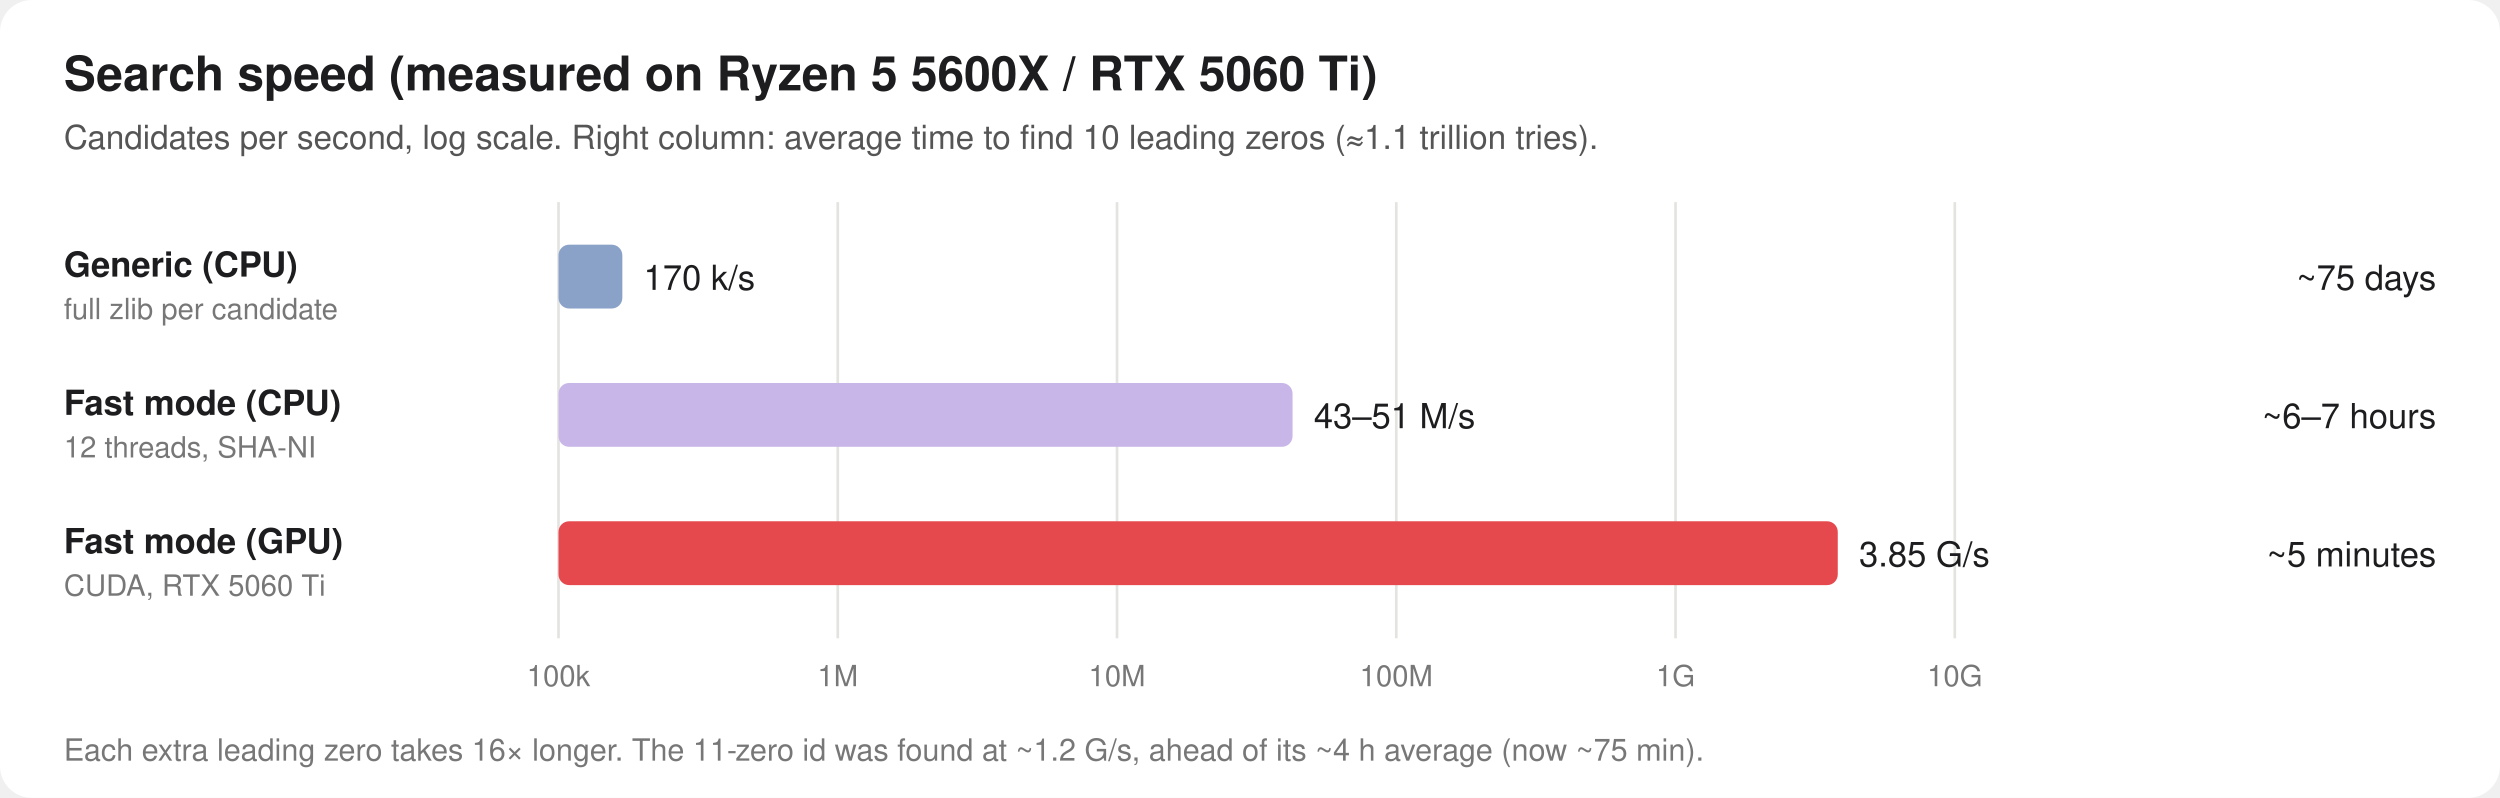
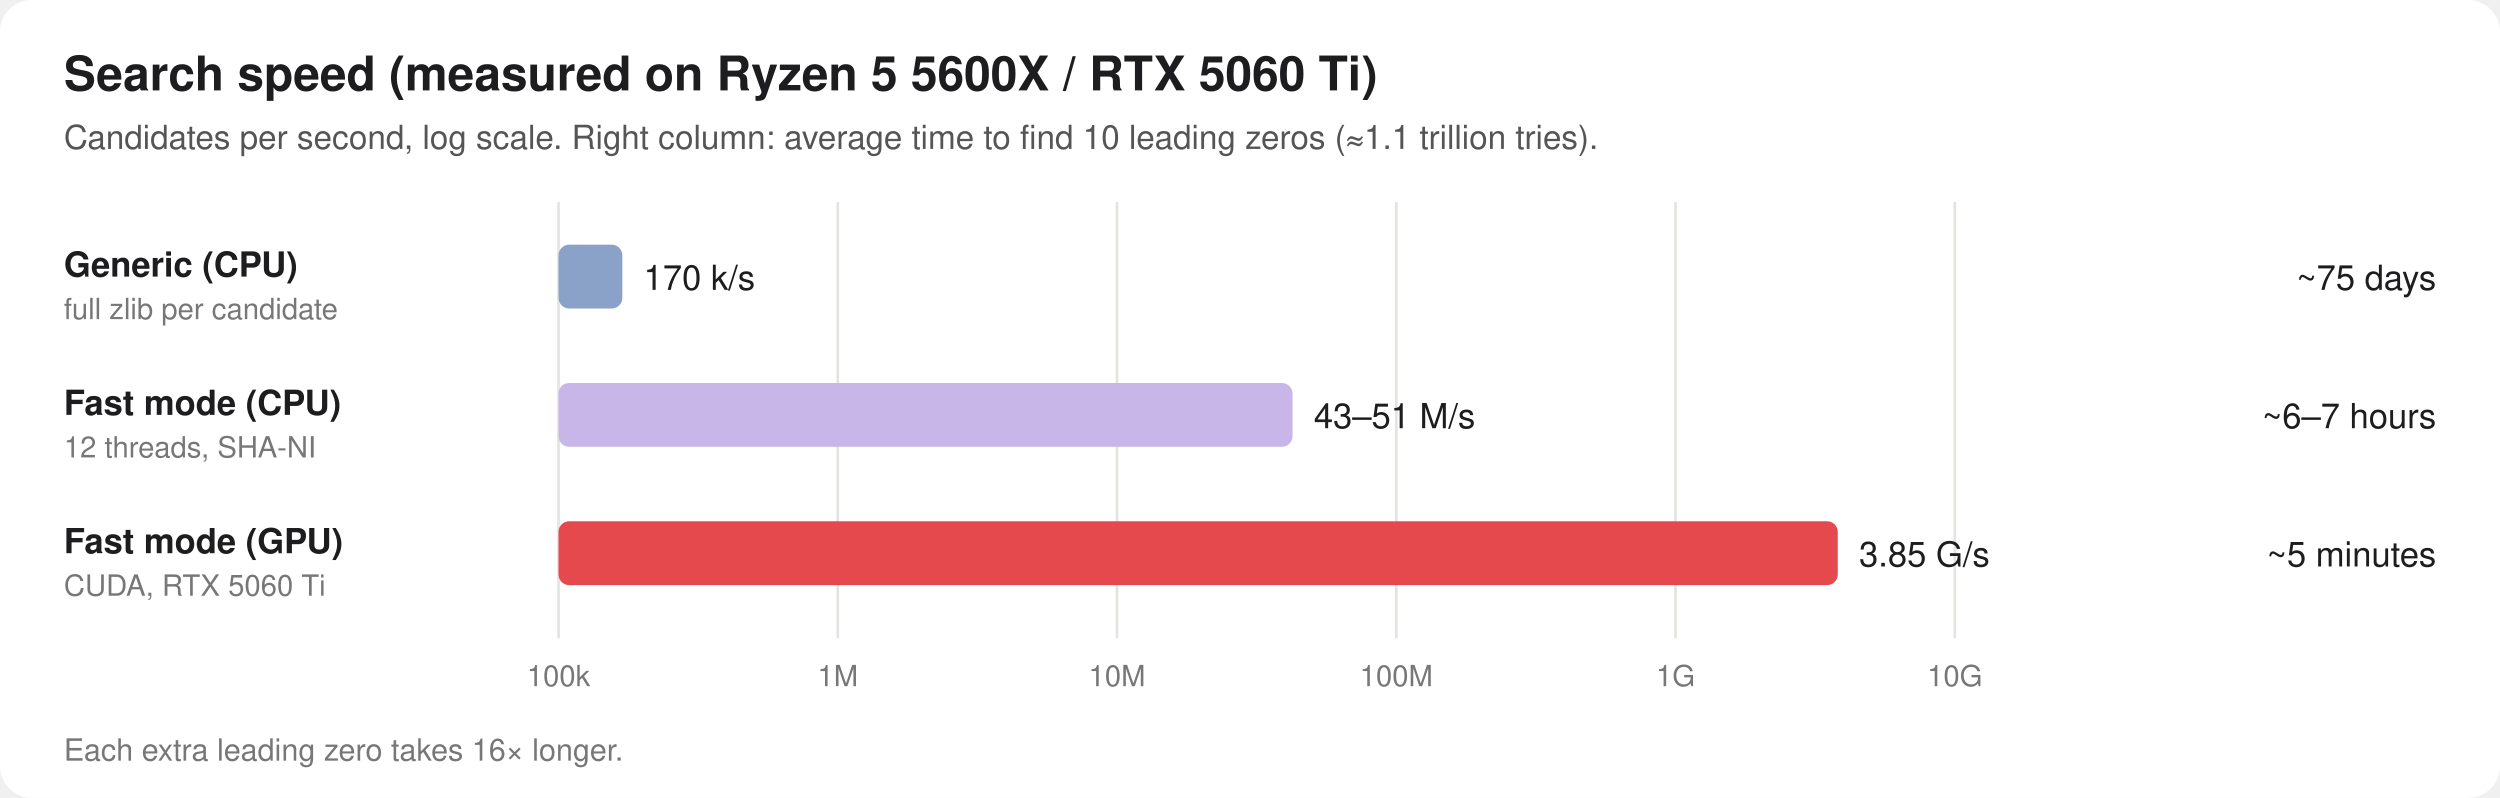
<svg xmlns="http://www.w3.org/2000/svg" viewBox="0 0 940 300" width="940" height="300" font-family="Segoe UI, Helvetica, Arial, sans-serif">
  <rect width="940" height="300" rx="12" fill="#ffffff" />
  <text x="24" y="34" font-size="18" font-weight="600" fill="#1d1d1f">Search speed (measured on Ryzen 5 5600X / RTX 5060 Ti)</text>
  <text x="24" y="56" font-size="12.5" fill="#555">Candidates per second, log scale. Right column: average time to find 10 leading zeros (≈1.1 trillion tries).</text>
  <g stroke="#e3e3e0" stroke-width="1">
    <line x1="210" y1="76" x2="210" y2="240" />
    <line x1="315" y1="76" x2="315" y2="240" />
    <line x1="420" y1="76" x2="420" y2="240" />
    <line x1="525" y1="76" x2="525" y2="240" />
    <line x1="630" y1="76" x2="630" y2="240" />
    <line x1="735" y1="76" x2="735" y2="240" />
  </g>
  <g font-size="11" fill="#777" text-anchor="middle">
    <text x="210" y="258">100k</text>
    <text x="315" y="258">1M</text>
    <text x="420" y="258">10M</text>
    <text x="525" y="258">100M</text>
    <text x="630" y="258">1G</text>
    <text x="735" y="258">10G</text>
  </g>
  <g font-size="13">
    <text x="24" y="104" font-weight="600" fill="#1d1d1f">Generic (CPU)</text>
    <text x="24" y="120" font-size="11" fill="#777">full zlib per candidate</text>
    <rect x="210" y="92" width="24" height="24" rx="4" fill="#8aa2c8" />
    <text x="242" y="109" fill="#1d1d1f">170 k/s</text>
    <text x="916" y="109" text-anchor="end" fill="#1d1d1f">~75 days</text>
    <text x="24" y="156" font-weight="600" fill="#1d1d1f">Fast mode (CPU)</text>
    <text x="24" y="172" font-size="11" fill="#777">12 threads, SHA-NI</text>
    <rect x="210" y="144" width="276" height="24" rx="4" fill="#c9b6e8" />
    <text x="494" y="161" fill="#1d1d1f">43–51 M/s</text>
    <text x="916" y="161" text-anchor="end" fill="#1d1d1f">~6–7 hours</text>
    <text x="24" y="208" font-weight="600" fill="#1d1d1f">Fast mode (GPU)</text>
    <text x="24" y="224" font-size="11" fill="#777">CUDA, RTX 5060 Ti</text>
    <rect x="210" y="196" width="481" height="24" rx="4" fill="#e5484d" />
    <text x="699" y="213" fill="#1d1d1f">3.85 G/s</text>
    <text x="916" y="213" text-anchor="end" fill="#1d1d1f">~5 minutes</text>
  </g>
-   <text x="24" y="286" font-size="11.5" fill="#777">Each extra leading zero takes 16× longer. The 11-zero id was found at ~1.2 G/s, ahead of its ~4 h average (now ~75 min).</text>
+   <text x="24" y="286" font-size="11.5" fill="#777">Each extra leading zero takes 16× longer.</text>
</svg>
